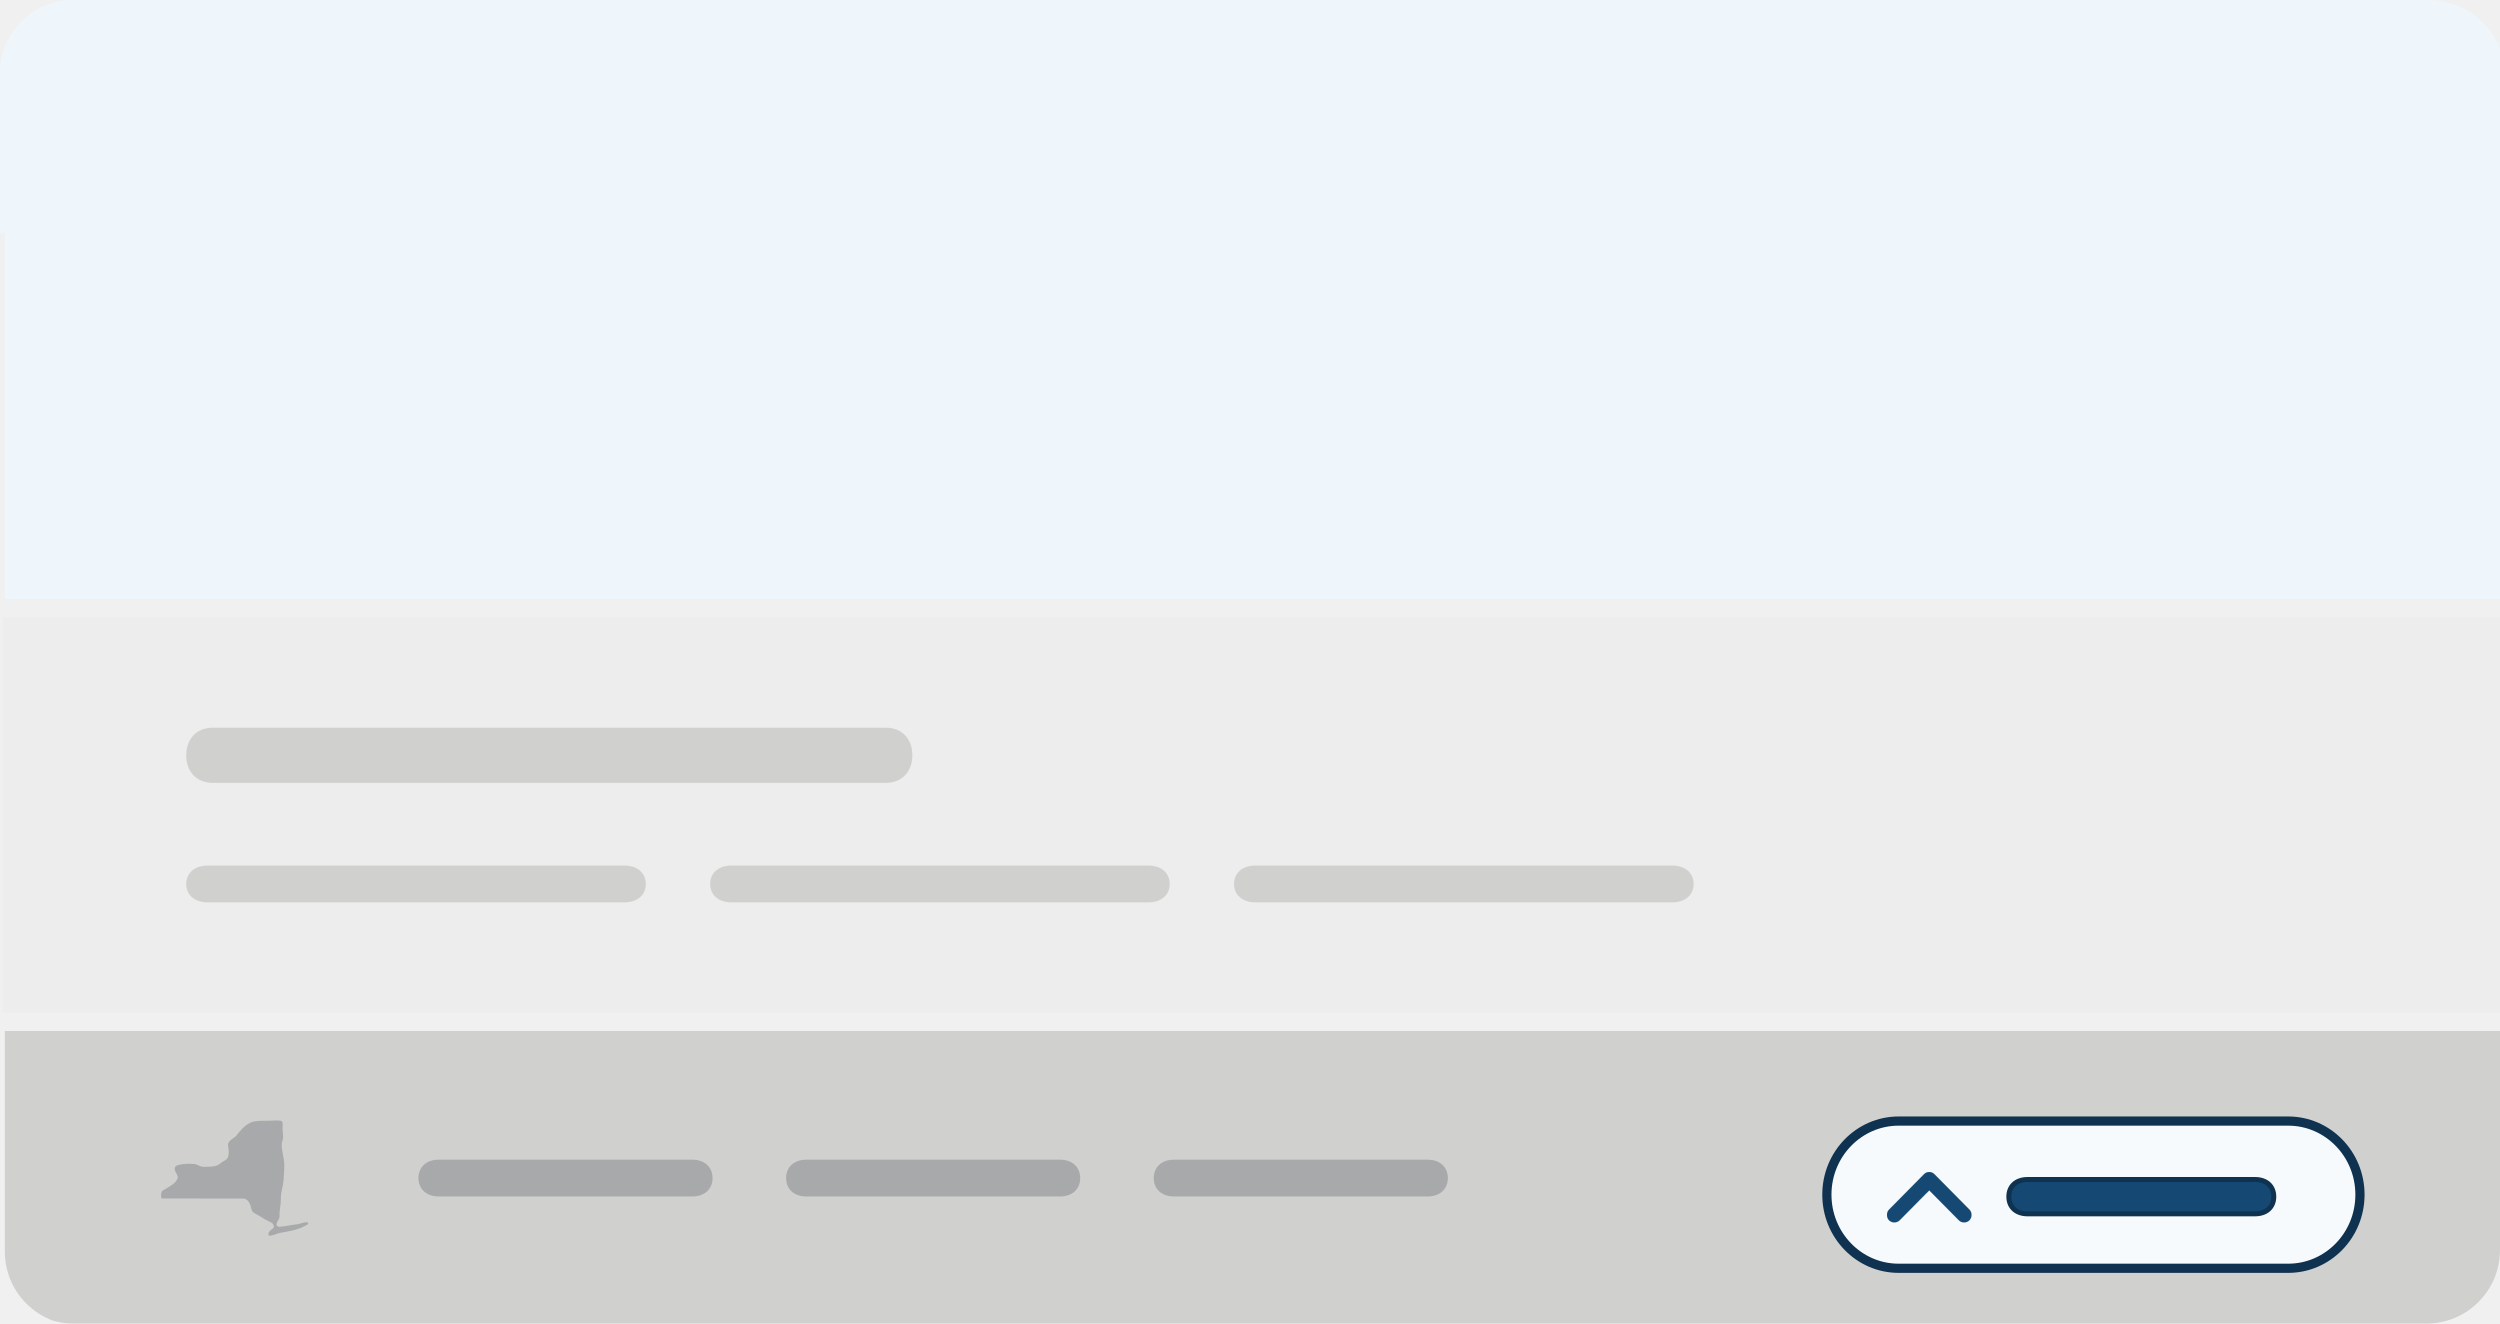
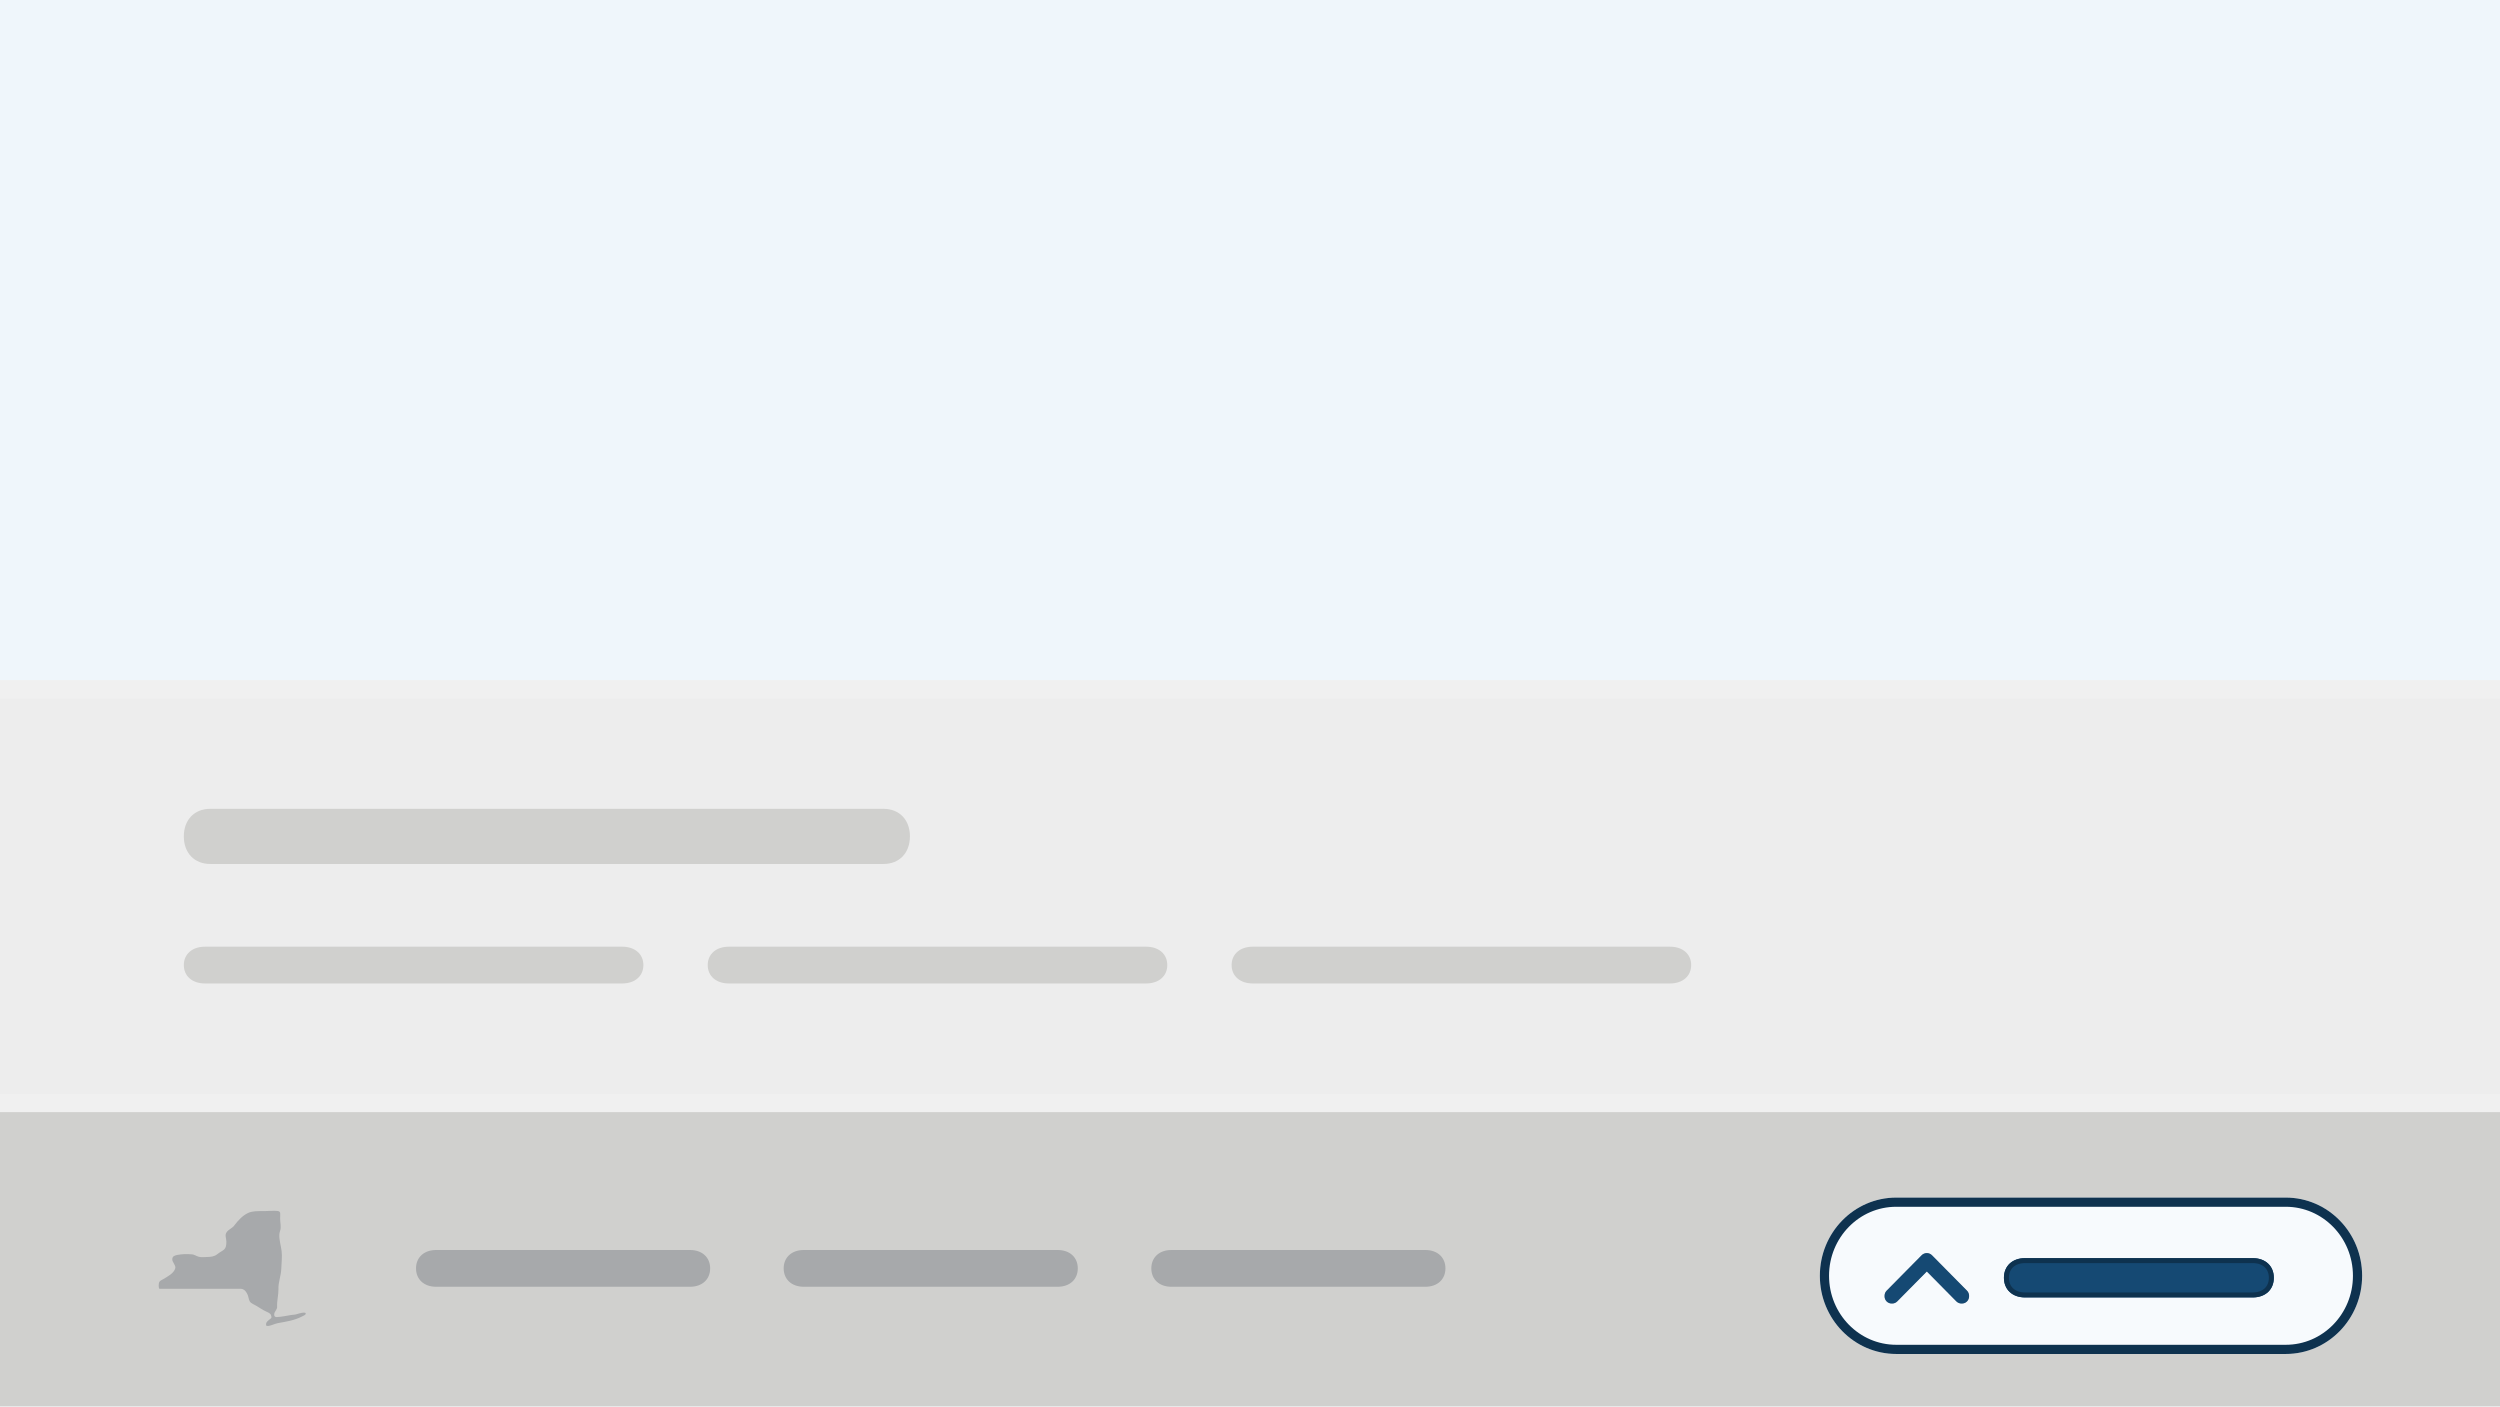
- <svg xmlns="http://www.w3.org/2000/svg" width="272" height="144" fill="none" viewBox="0 0 272 144">
-   <g clip-path="url(#a)">
-     <path fill="#eff6fb" d="M.527 8.175a8 8 0 0 1 8-8h256a8 8 0 0 1 8 8v57h-272z" />
-     <path fill="#d0d0ce" d="M.527 112.175h272v24a8 8 0 0 1-8 8h-256a8 8 0 0 1-8-8z" />
-     <path fill="#a7a9ab" d="M21.898 126.915c-.272-.071-.516-.271-.81-.271a5.6 5.6 0 0 0-1.499.061c-.318.069-.573.127-.583.484-.003.316.396.637.33.96-.143.571-.865.922-1.327 1.205-.119.063-.312.157-.392.27-.134.189-.105.768 0 .77 1.647.005 6.6.007 8.887.006.3.025.497.237.64.513.145.252.162.584.282.836.154.265.548.375.793.539.32.191.617.404.965.562.192.087.437.182.553.37l.067.262c-.007.122-.168.215-.255.279a1 1 0 0 0-.323.364l-.018.242c.107.17.536.005.681-.043.202-.068.406-.159.616-.195.895-.159 1.811-.294 2.614-.719.114-.061.372-.157.403-.282.08-.311-.843-.014-.954.022-.2.07-.413.065-.621.096-.46.079-1.1.21-1.555.224-.228.025-.339-.15-.285-.376.063-.283.325-.457.307-.753-.036-.604.156-1.274.145-1.884-.033-.761.285-1.485.308-2.238.02-.646.113-1.292.034-1.934-.07-.569-.287-1.245-.242-1.819.011-.139.033-.226.072-.358.16-.441.009-.905.01-1.34.001-.544.098-.772-.25-.837-.349-.064-1.327.031-1.703.006-.529.015-1.067-.012-1.547.214-.596.284-1.062.799-1.455 1.311-.213.341-.647.448-.866.781-.222.307-.04.648-.028.985.015 1.038-.346.884-1.013 1.421-.288.232-.674.277-1.03.284-.284.007-.676.054-.95-.018m53.444 3.26H47.712c-1.311 0-2.185-.8-2.185-2.001s.874-1.999 2.185-1.999h27.63c1.311 0 2.185.798 2.185 1.999s-.874 2.001-2.184 2.001m40 0H87.712c-1.311 0-2.185-.8-2.185-2.001s.874-1.999 2.185-1.999h27.631c1.31 0 2.184.798 2.184 1.999s-.874 2.001-2.184 2.001m40 0h-27.631c-1.311 0-2.185-.8-2.185-2.001s.874-1.999 2.185-1.999h27.631c1.31 0 2.184.798 2.184 1.999s-.874 2.001-2.184 2.001" />
-     <path fill="#ededed" d="M.264 67.175h272v43h-272z" />
-     <path fill="#d0d0ce" d="M96.393 85.175h-73.26c-1.721 0-2.87-1.2-2.87-3.002 0-1.8 1.149-2.998 2.87-2.998h73.26c1.722 0 2.87 1.197 2.87 2.998s-1.148 3.002-2.87 3.002m-28.429 13h-45.4c-1.38 0-2.3-.8-2.3-2s.92-2 2.3-2h45.4c1.38 0 2.3.8 2.3 2s-.92 2-2.3 2m57 0h-45.4c-1.38 0-2.3-.8-2.3-2s.92-2 2.3-2h45.4c1.38 0 2.3.8 2.3 2s-.92 2-2.3 2m57 0h-45.401c-1.379 0-2.299-.8-2.299-2s.92-2 2.299-2h45.401c1.38 0 2.3.8 2.3 2s-.92 2-2.3 2" />
-     <path fill="#eff6fb" d="M0 8a8 8 0 0 1 8-8h256.264a8 8 0 0 1 8 8v17.363H0z" />
-   </g>
-   <path fill="#f7fafd" stroke="#0e324f" d="M206.572 121.972h42.384c4.301 0 7.807 3.574 7.808 8.008s-3.507 8.009-7.808 8.009h-42.384c-4.301 0-7.808-3.575-7.808-8.009s3.507-8.008 7.808-8.008Z" />
-   <path fill="#154973" stroke="#0e324f" stroke-width=".541" d="M220.588 128.33h24.772c.633 0 1.137.196 1.481.515.341.318.545.778.545 1.352s-.204 1.034-.545 1.352c-.344.32-.848.516-1.481.516h-24.772c-.633 0-1.137-.196-1.481-.516-.341-.318-.546-.778-.546-1.352s.205-1.034.546-1.352c.344-.319.848-.515 1.481-.515Z" />
-   <path fill="#154973" stroke="#0e324f" stroke-width=".014" d="M209.901 127.517q.327 0 .573.248l3.796 3.841q.225.227.225.579a.8.8 0 0 1-.225.58.77.77 0 0 1-.572.228.77.77 0 0 1-.574-.228l-3.218-3.255-.005.004-.417.413-2.806 2.838a.77.77 0 0 1-.573.228.77.77 0 0 1-.574-.228.8.8 0 0 1-.224-.58q0-.351.224-.579l3.797-3.841a.78.78 0 0 1 .573-.248Z" />
+ <svg xmlns="http://www.w3.org/2000/svg" xmlns:xlink="http://www.w3.org/1999/xlink" width="272" height="153" fill="none" viewBox="0 0 272 153">
+   <path fill="#eff6fb" d="M0 0h272v74H0z" />
+   <path fill="#d0d0ce" d="M0 121h272v32H0z" />
+   <path fill="#a7a9ab" d="M21.635 136.74c-.272-.071-.516-.271-.81-.271a5.6 5.6 0 0 0-1.5.061c-.317.069-.572.127-.582.484-.004.316.396.637.33.96-.143.571-.866.922-1.327 1.205-.12.063-.313.157-.393.269-.133.19-.104.769 0 .771 1.647.004 6.6.007 8.888.006.3.025.497.236.639.513.145.252.162.583.283.836.154.265.547.375.793.539.32.191.617.404.964.562.192.087.438.182.554.37l.067.262c-.007.122-.169.215-.255.279-.134.1-.248.211-.323.364l-.018.242c.106.17.535.004.68-.043.203-.068.407-.159.617-.195.895-.16 1.81-.294 2.614-.72.114-.06.371-.156.403-.281.079-.311-.843-.014-.955.022-.199.07-.413.065-.62.096-.46.078-1.101.21-1.555.224-.229.025-.34-.15-.286-.376.064-.283.326-.457.308-.753-.037-.604.155-1.275.144-1.884-.033-.761.286-1.485.309-2.238.02-.646.113-1.292.034-1.935-.07-.568-.287-1.245-.242-1.818.01-.14.033-.226.072-.358.159-.441.008-.905.01-1.34 0-.544.098-.772-.25-.837-.35-.064-1.327.031-1.704.006-.528.015-1.066-.012-1.546.214-.596.284-1.063.799-1.455 1.311-.214.341-.648.448-.866.781-.222.307-.04.648-.028.985.014 1.038-.346.884-1.013 1.421-.288.232-.674.277-1.031.284-.283.007-.676.054-.95-.018M75.08 140H47.447c-1.31 0-2.184-.8-2.184-2.001S46.138 136 47.448 136H75.08c1.31 0 2.185.798 2.185 1.999S76.39 140 75.079 140M115.079 140h-27.63c-1.311 0-2.185-.8-2.185-2.001S86.138 136 87.448 136h27.631c1.311 0 2.185.798 2.185 1.999S116.39 140 115.079 140M155.079 140h-27.631c-1.311 0-2.184-.8-2.184-2.001s.873-1.999 2.184-1.999h27.631c1.311 0 2.185.798 2.185 1.999S156.39 140 155.079 140" />
+   <path fill="#ededed" d="M0 76h272v43H0z" />
+   <path fill="#d0d0ce" d="M96.13 94H22.87C21.149 94 20 92.8 20 90.998c0-1.8 1.148-2.998 2.87-2.998h73.26c1.722 0 2.87 1.197 2.87 2.998S97.852 94 96.13 94M67.7 107H22.3c-1.38 0-2.3-.8-2.3-2s.92-2 2.3-2h45.4c1.38 0 2.3.8 2.3 2s-.92 2-2.3 2M124.7 107H79.3c-1.38 0-2.3-.8-2.3-2s.92-2 2.3-2h45.4c1.38 0 2.3.8 2.3 2s-.92 2-2.3 2M181.7 107h-45.4c-1.38 0-2.3-.8-2.3-2s.92-2 2.3-2h45.4c1.38 0 2.3.8 2.3 2s-.92 2-2.3 2" />
+   <use xlink:href="#a" fill="#f7fafd" />
+   <mask id="b" fill="#fff">
+     <use xlink:href="#a" />
+   </mask>
+   <path stroke="#0e324f" stroke-width="2" d="M248.692 130.297h-42.384c-4.588 0-8.308 3.809-8.308 8.508s3.72 8.508 8.308 8.508h42.384c4.588 0 8.308-3.809 8.308-8.508s-3.72-8.508-8.308-8.508Z" mask="url(#b)" />
+   <use xlink:href="#c" fill="#154973" />
+   <mask id="d" fill="#fff">
+     <use xlink:href="#c" />
+   </mask>
+   <path stroke="#0e324f" stroke-width="1.083" d="M245.097 136.884h-24.773c-1.377 0-2.297.855-2.297 2.138s.92 2.138 2.297 2.138h24.773c1.378 0 2.296-.855 2.296-2.138s-.918-2.138-2.296-2.138Z" mask="url(#d)" />
+   <use xlink:href="#e" fill="#154973" />
+   <mask id="f" fill="#fff">
+     <use xlink:href="#e" />
+   </mask>
+   <path stroke="#0e324f" stroke-width=".027" d="m209.638 138.339-3.219 3.256a.78.78 0 0 1-.578.23.78.78 0 0 1-.577-.23.8.8 0 0 1-.227-.584q0-.355.227-.585l3.796-3.84a.787.787 0 0 1 1.155 0l3.797 3.84a.8.8 0 0 1 .226.585.8.8 0 0 1-.226.584.78.78 0 0 1-.578.23.78.78 0 0 1-.578-.23z" mask="url(#f)" />
  <defs>
-     <clipPath id="a">
-       <path fill="#fff" d="M0 0h272v136a8 8 0 0 1-8 8H8a8 8 0 0 1-8-8z" />
-     </clipPath>
+     <path id="a" d="M248.692 130.297h-42.384c-4.588 0-8.308 3.809-8.308 8.508s3.72 8.508 8.308 8.508h42.384c4.588 0 8.308-3.809 8.308-8.508s-3.72-8.508-8.308-8.508" />
+     <path id="c" d="M245.097 136.884h-24.773c-1.377 0-2.297.855-2.297 2.138s.92 2.138 2.297 2.138h24.773c1.378 0 2.296-.855 2.296-2.138s-.918-2.138-2.296-2.138" />
+     <path id="e" d="m209.638 138.339-3.219 3.256a.78.78 0 0 1-.578.23.78.78 0 0 1-.577-.23.8.8 0 0 1-.227-.584q0-.355.227-.585l3.796-3.84a.787.787 0 0 1 1.155 0l3.797 3.84a.8.8 0 0 1 .226.585.8.8 0 0 1-.226.584.78.78 0 0 1-.578.23.78.78 0 0 1-.578-.23z" />
  </defs>
</svg>
